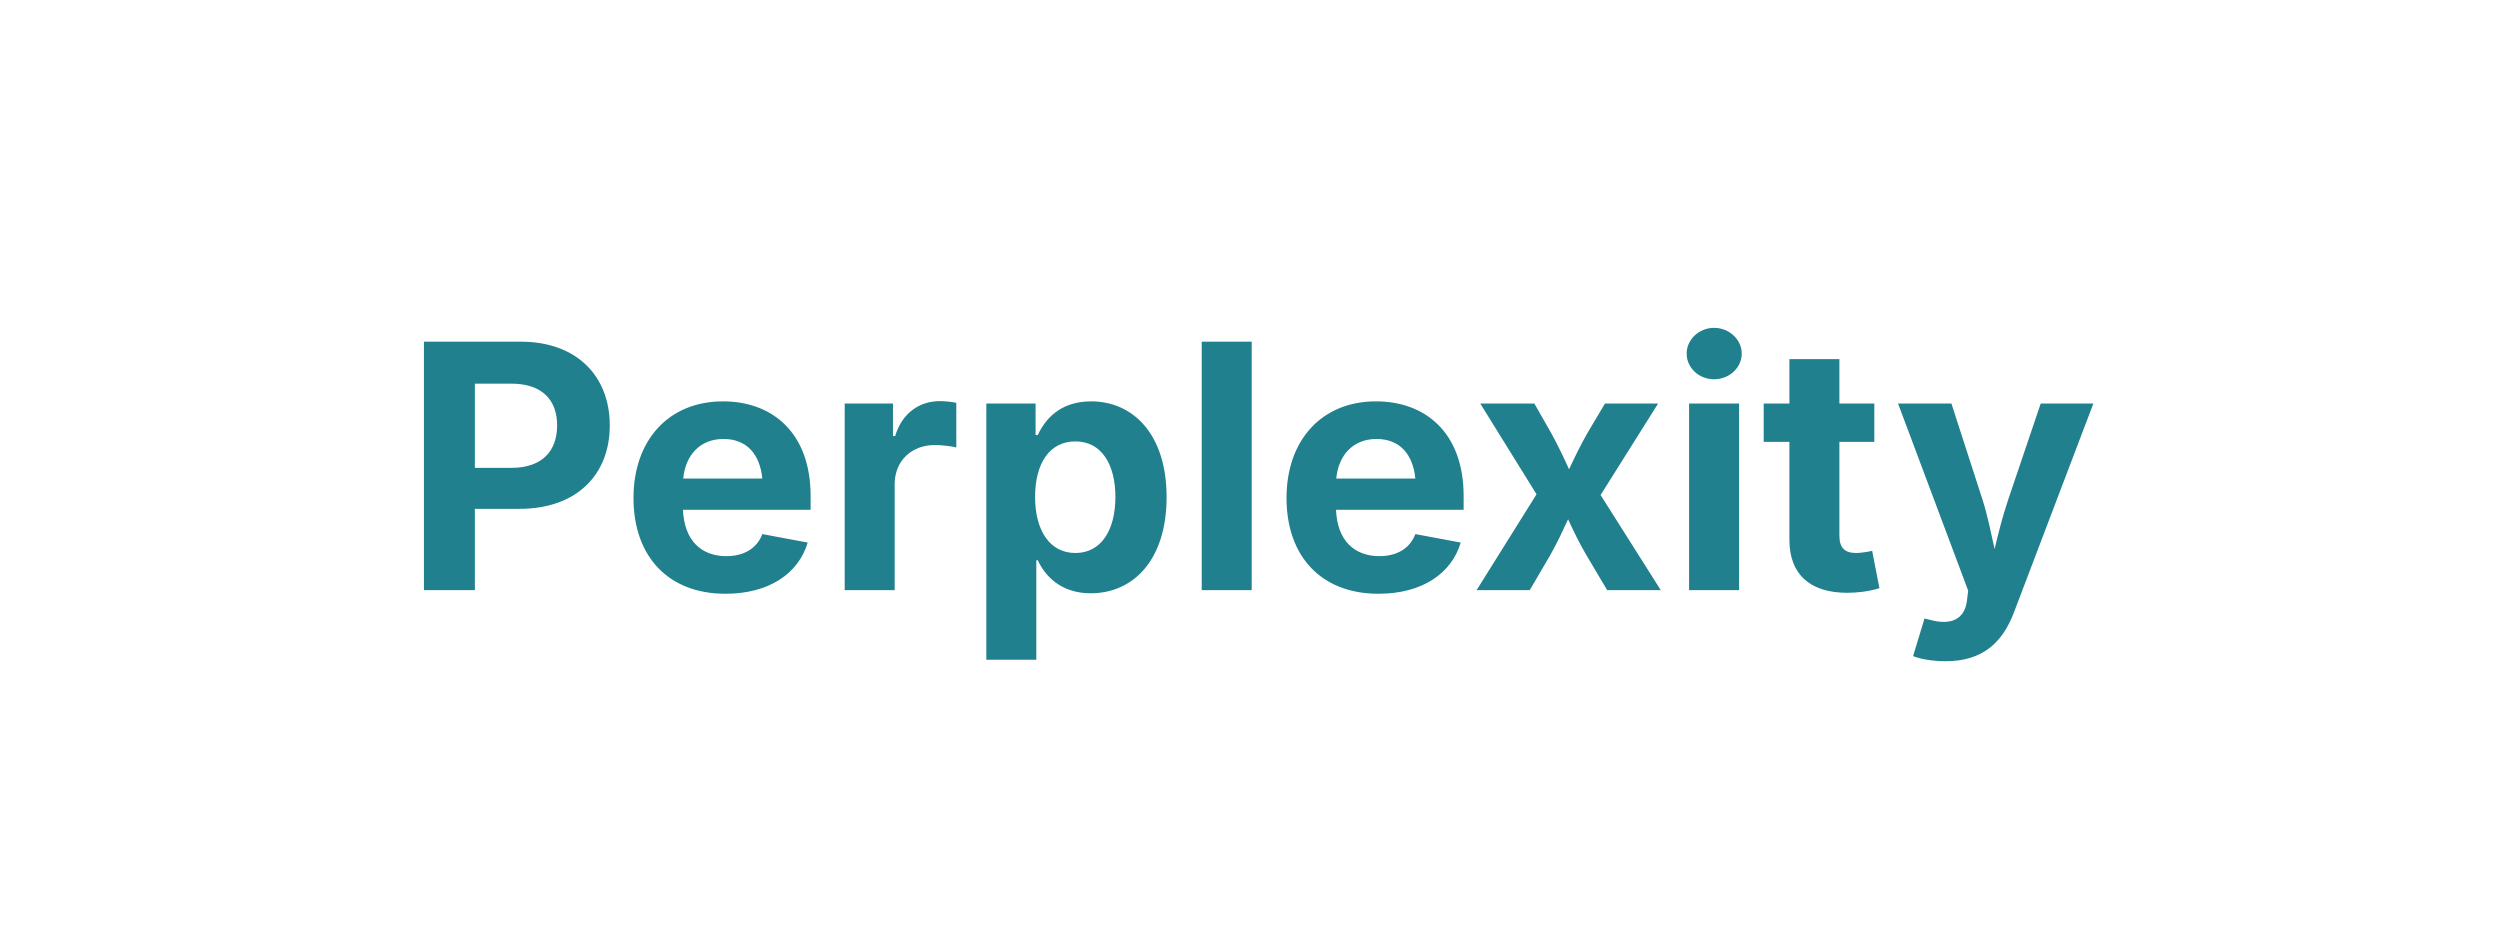
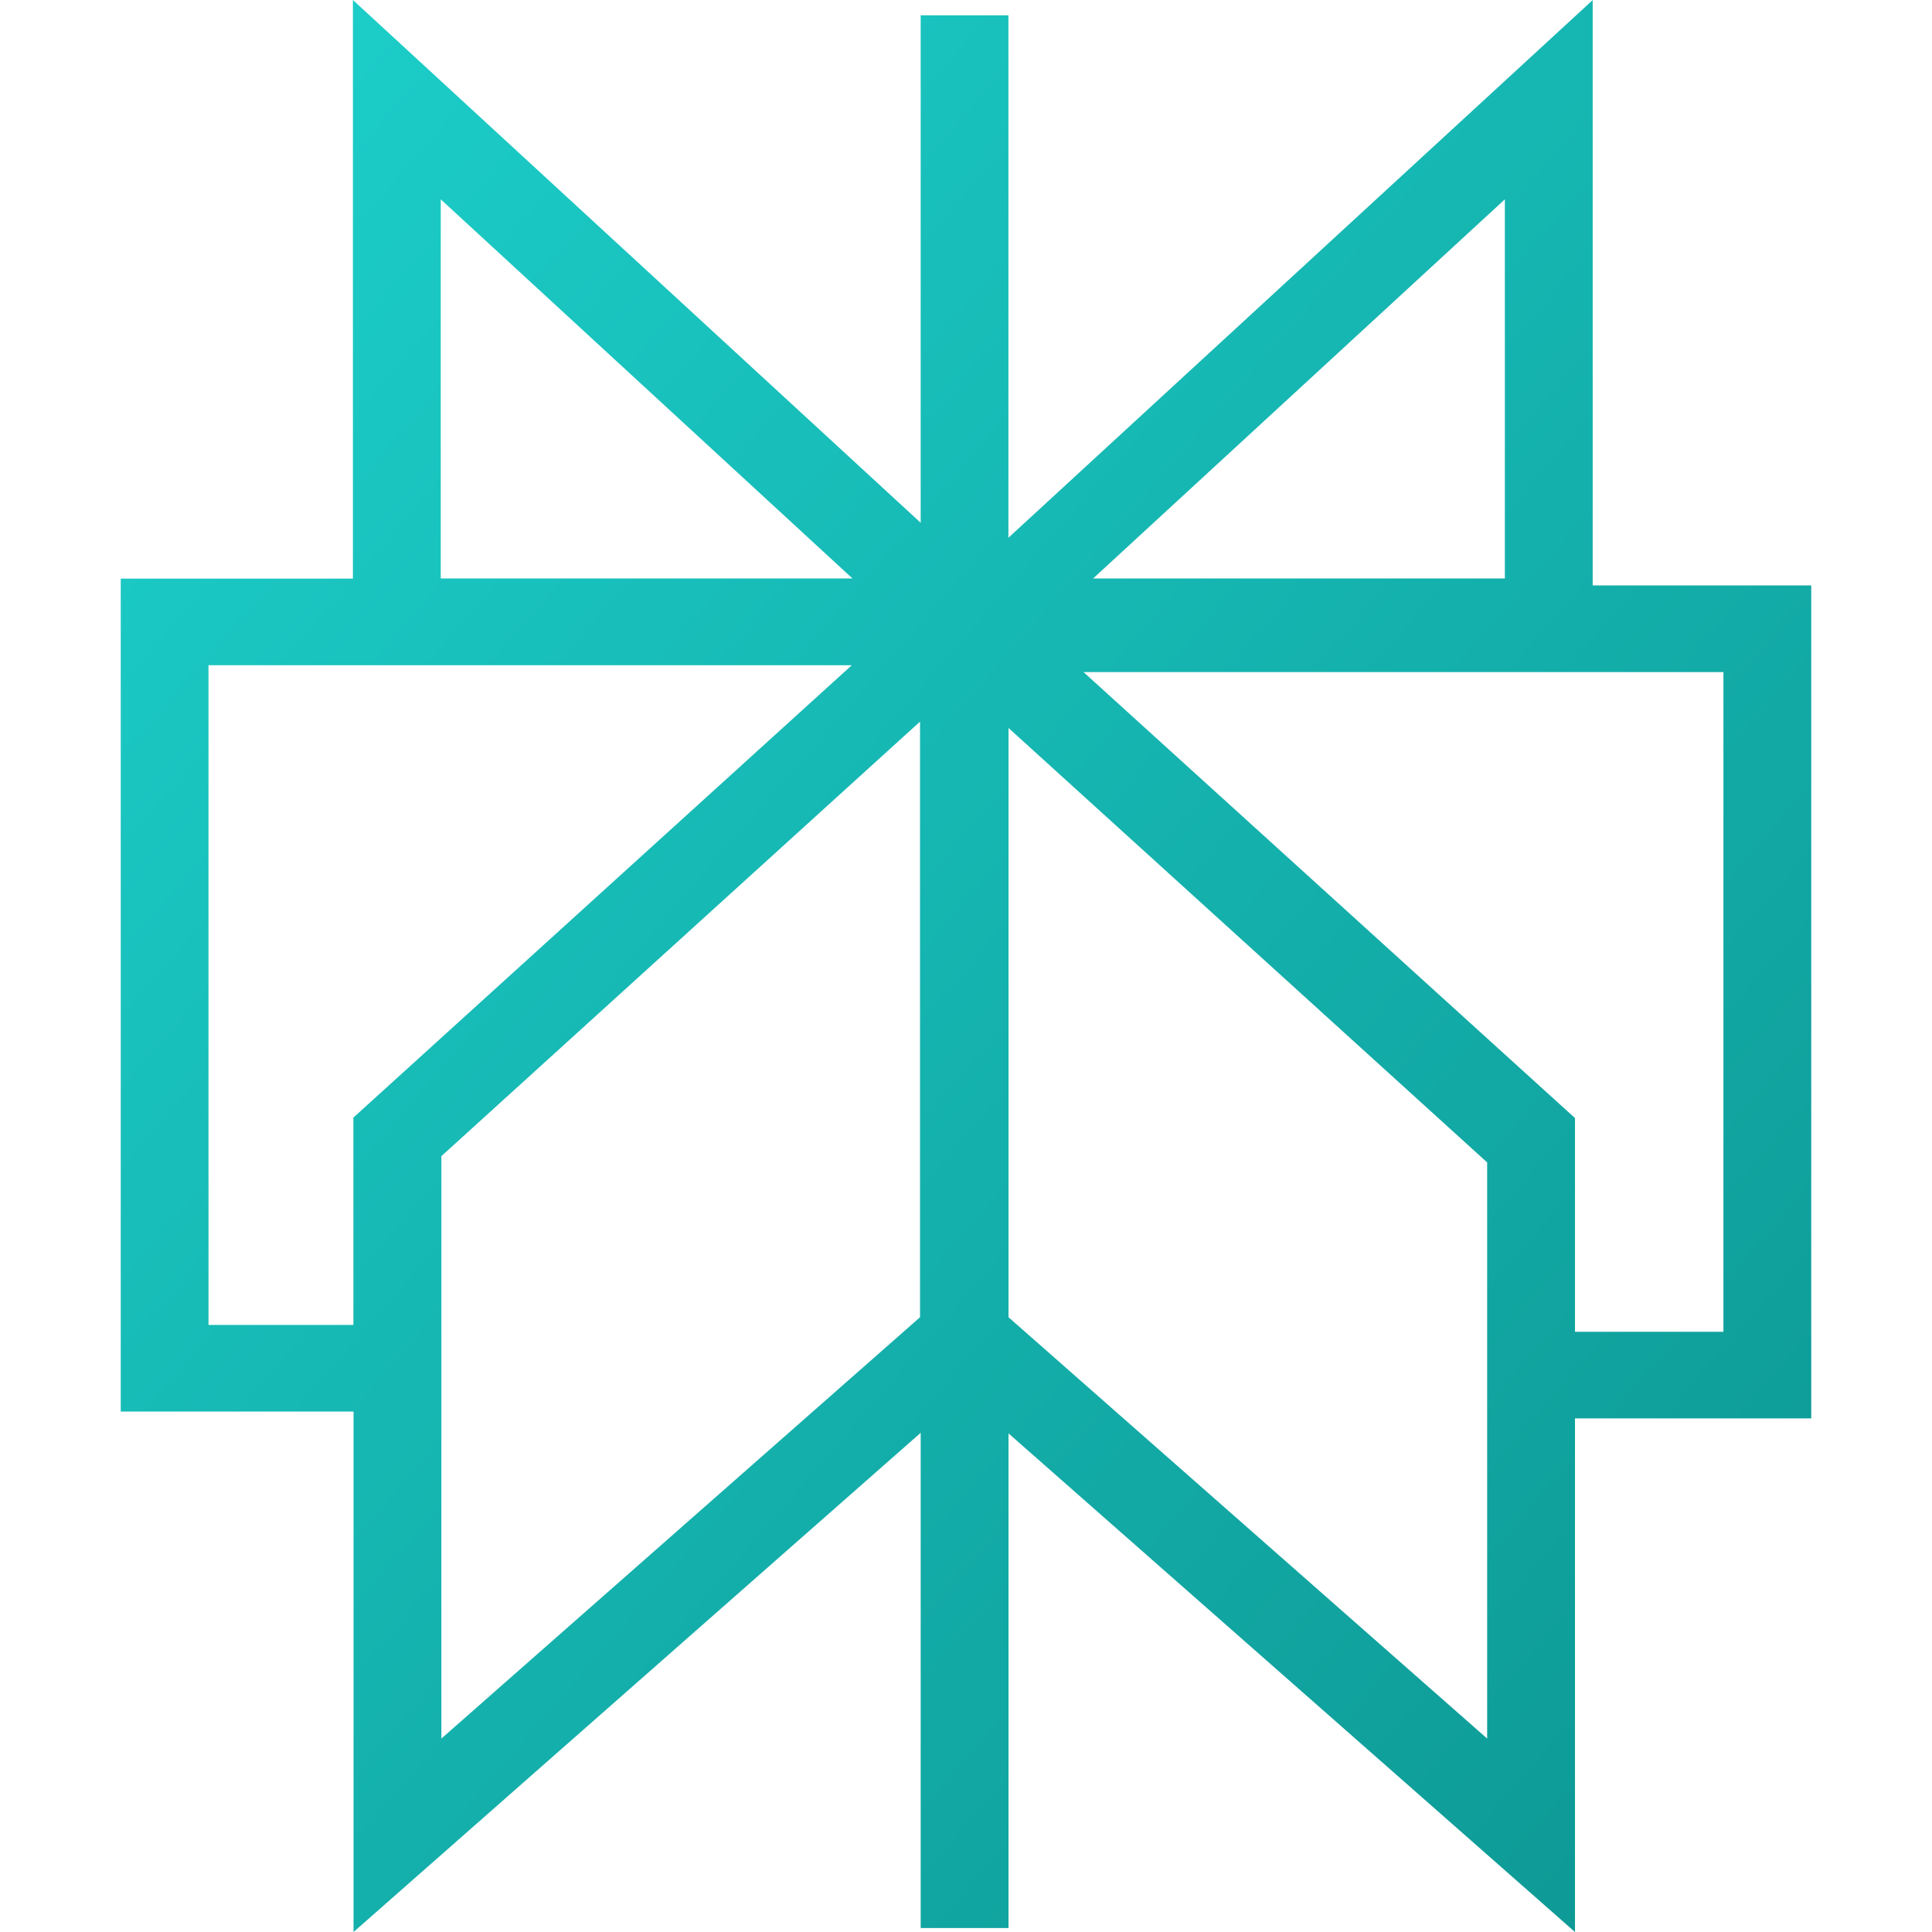
- <svg xmlns="http://www.w3.org/2000/svg" viewBox="0 0 161 60" width="161" height="60" role="img" aria-label="Perplexity">
-   <style>
-     .wordmark {
-       font-family: -apple-system, BlinkMacSystemFont, 'Inter', 'SF Pro Display', system-ui, sans-serif;
-       font-weight: 700;
-       letter-spacing: 0;
-       fill: #20808D;
-       font-size: 22px;
-       dominant-baseline: central;
-     }
-   </style>
-   <text x="80.5" y="30" text-anchor="middle" class="wordmark">Perplexity</text>
+ <svg xmlns="http://www.w3.org/2000/svg" viewBox="0 0 24 24" width="24" height="24" fill="none">
+   <defs>
+     <linearGradient id="perplexity-grad" x1="0%" y1="0%" x2="100%" y2="100%">
+       <stop offset="0%" stop-color="#1dd1cc" />
+       <stop offset="100%" stop-color="#0d9692" />
+     </linearGradient>
+   </defs>
+   <path fill="url(#perplexity-grad)" fill-rule="evenodd" clip-rule="evenodd" d="M19.785 0v7.272H22.5V17.62h-2.935V24l-7.037-6.194v6.145h-1.091v-6.152L4.392 24v-6.465H1.5V7.188h2.884V0l7.053 6.494V.19h1.09v6.49L19.786 0zm-7.257 9.044v7.319l5.946 5.234V14.44l-5.946-5.397zm-1.099-.08l-5.946 5.398v7.235l5.946-5.234V8.965zm8.136 7.58h1.844V8.349H13.46l6.105 5.54v2.655zm-8.982-8.28H2.59v8.195h1.8v-2.576l6.192-5.62zM5.475 2.476v4.71h5.115l-5.115-4.71zm13.219 0l-5.115 4.71h5.115v-4.71z" />
</svg>
